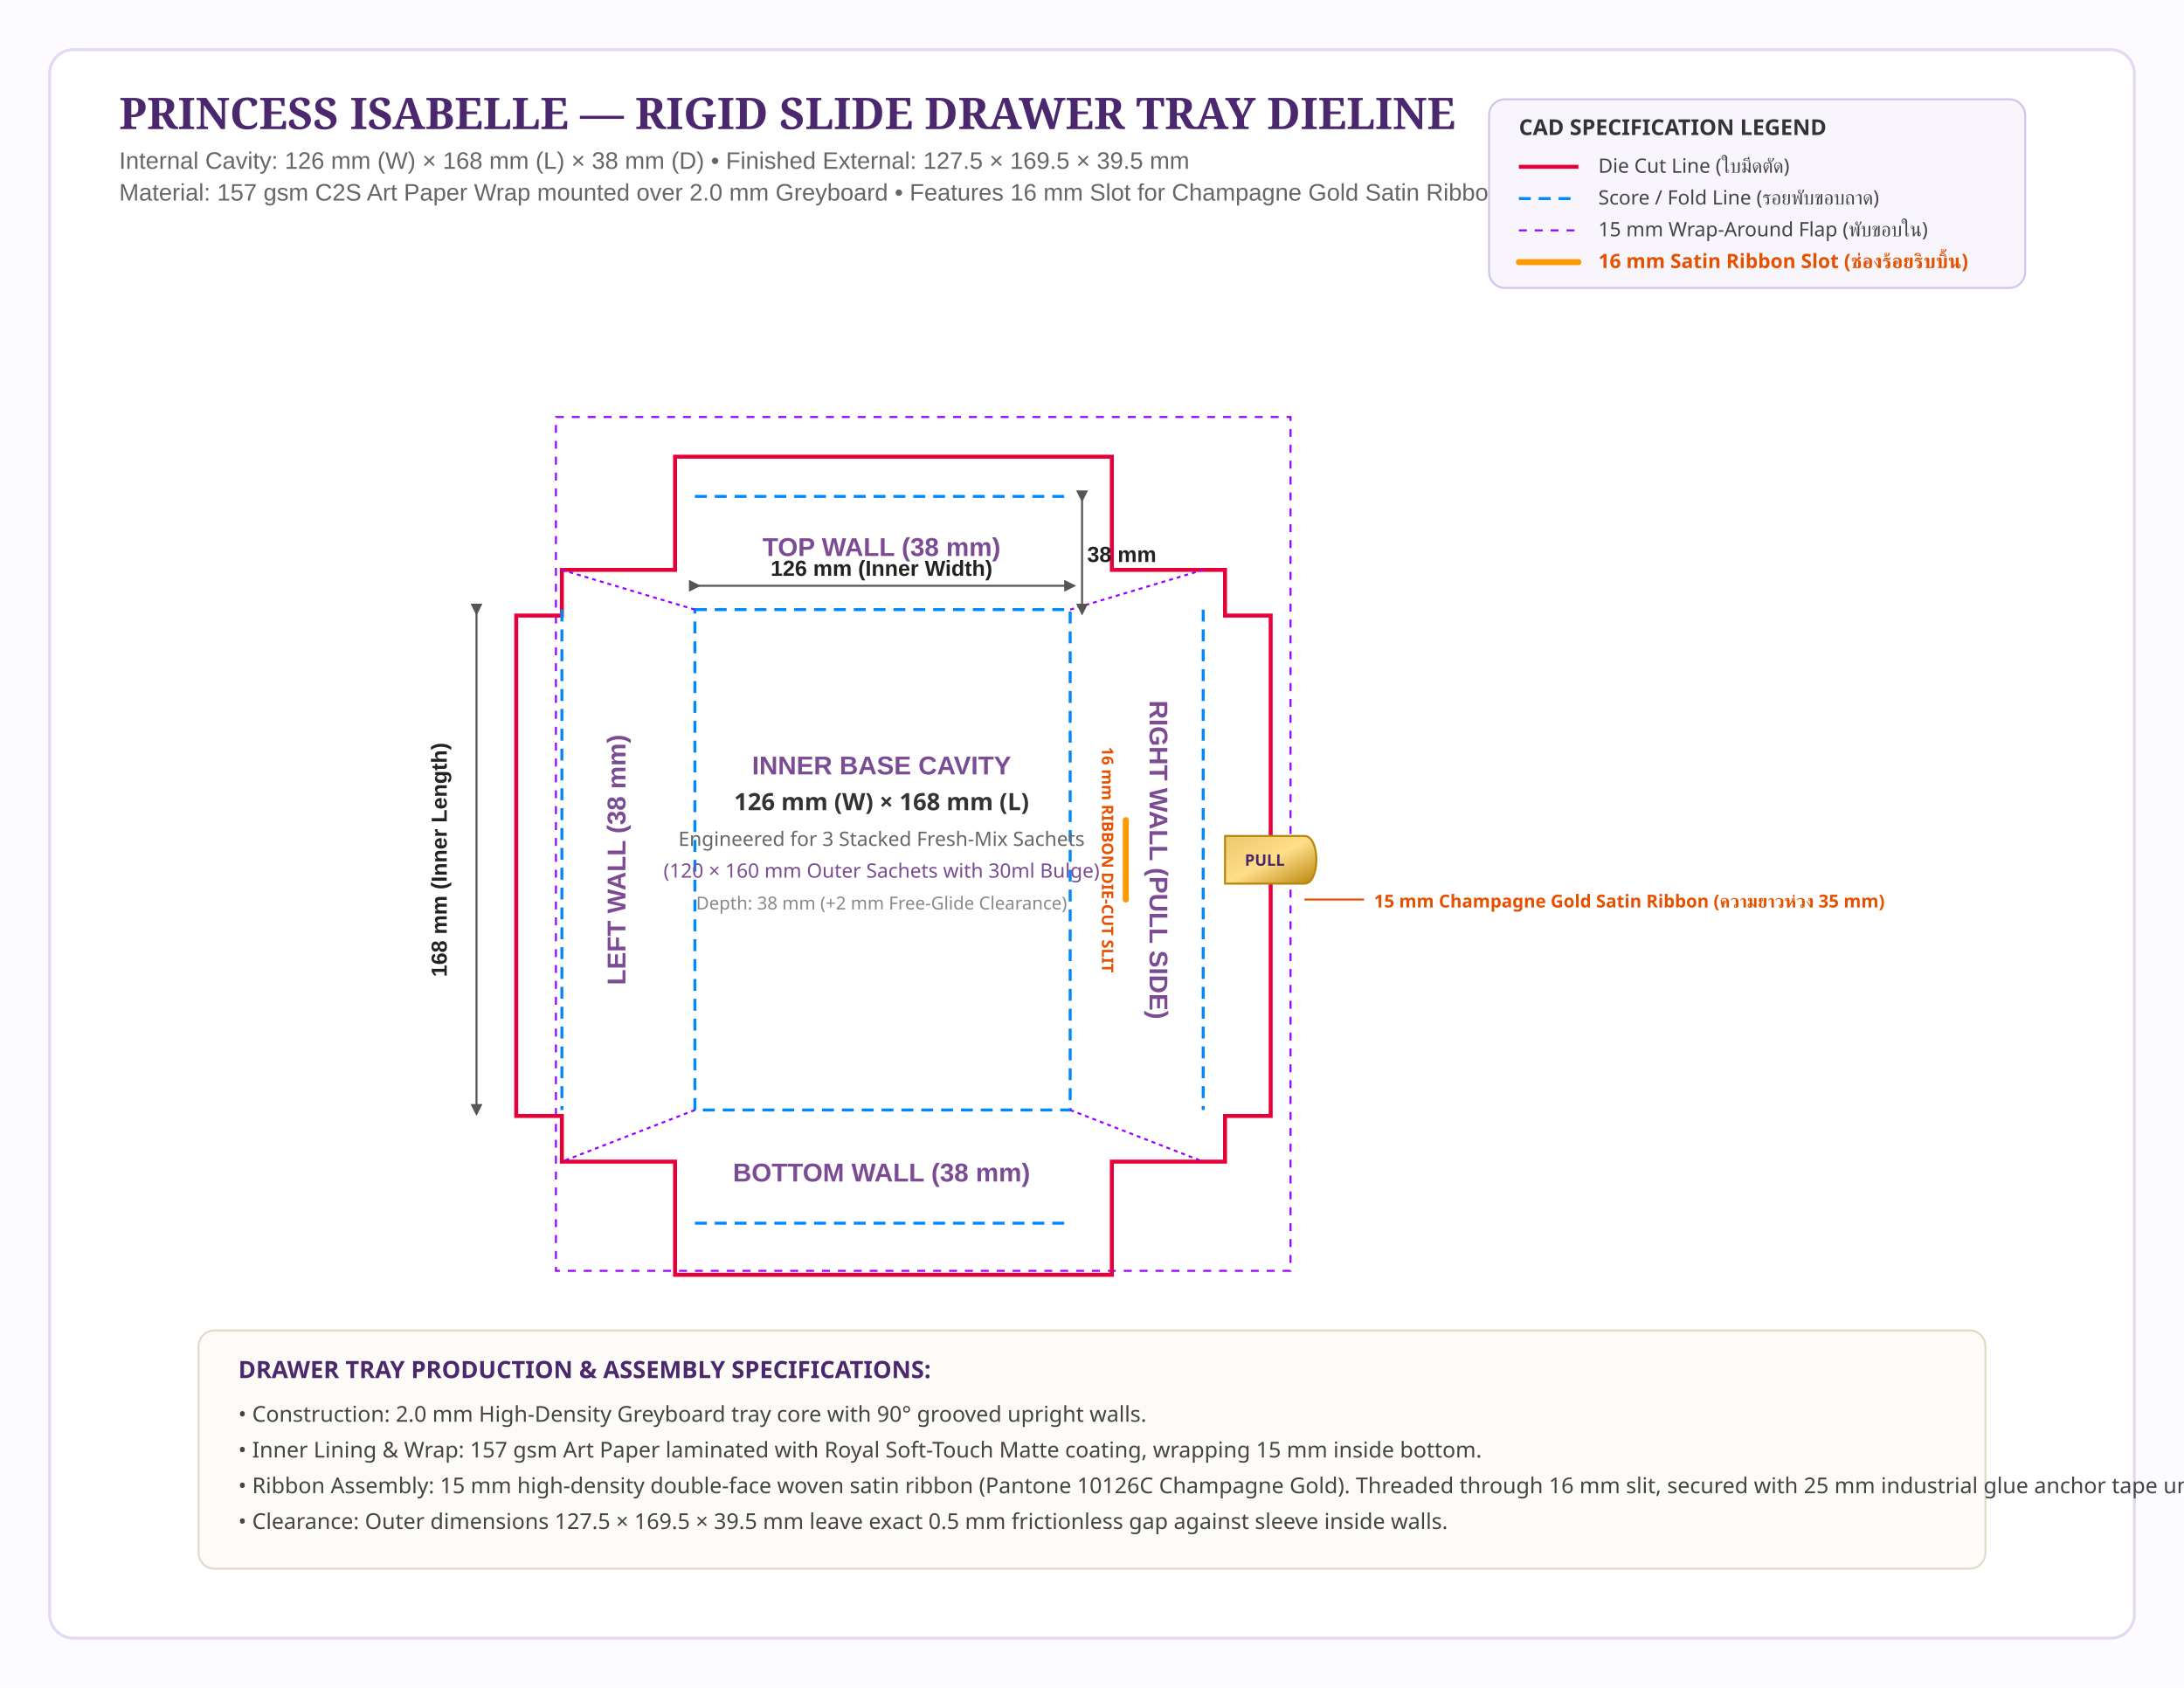
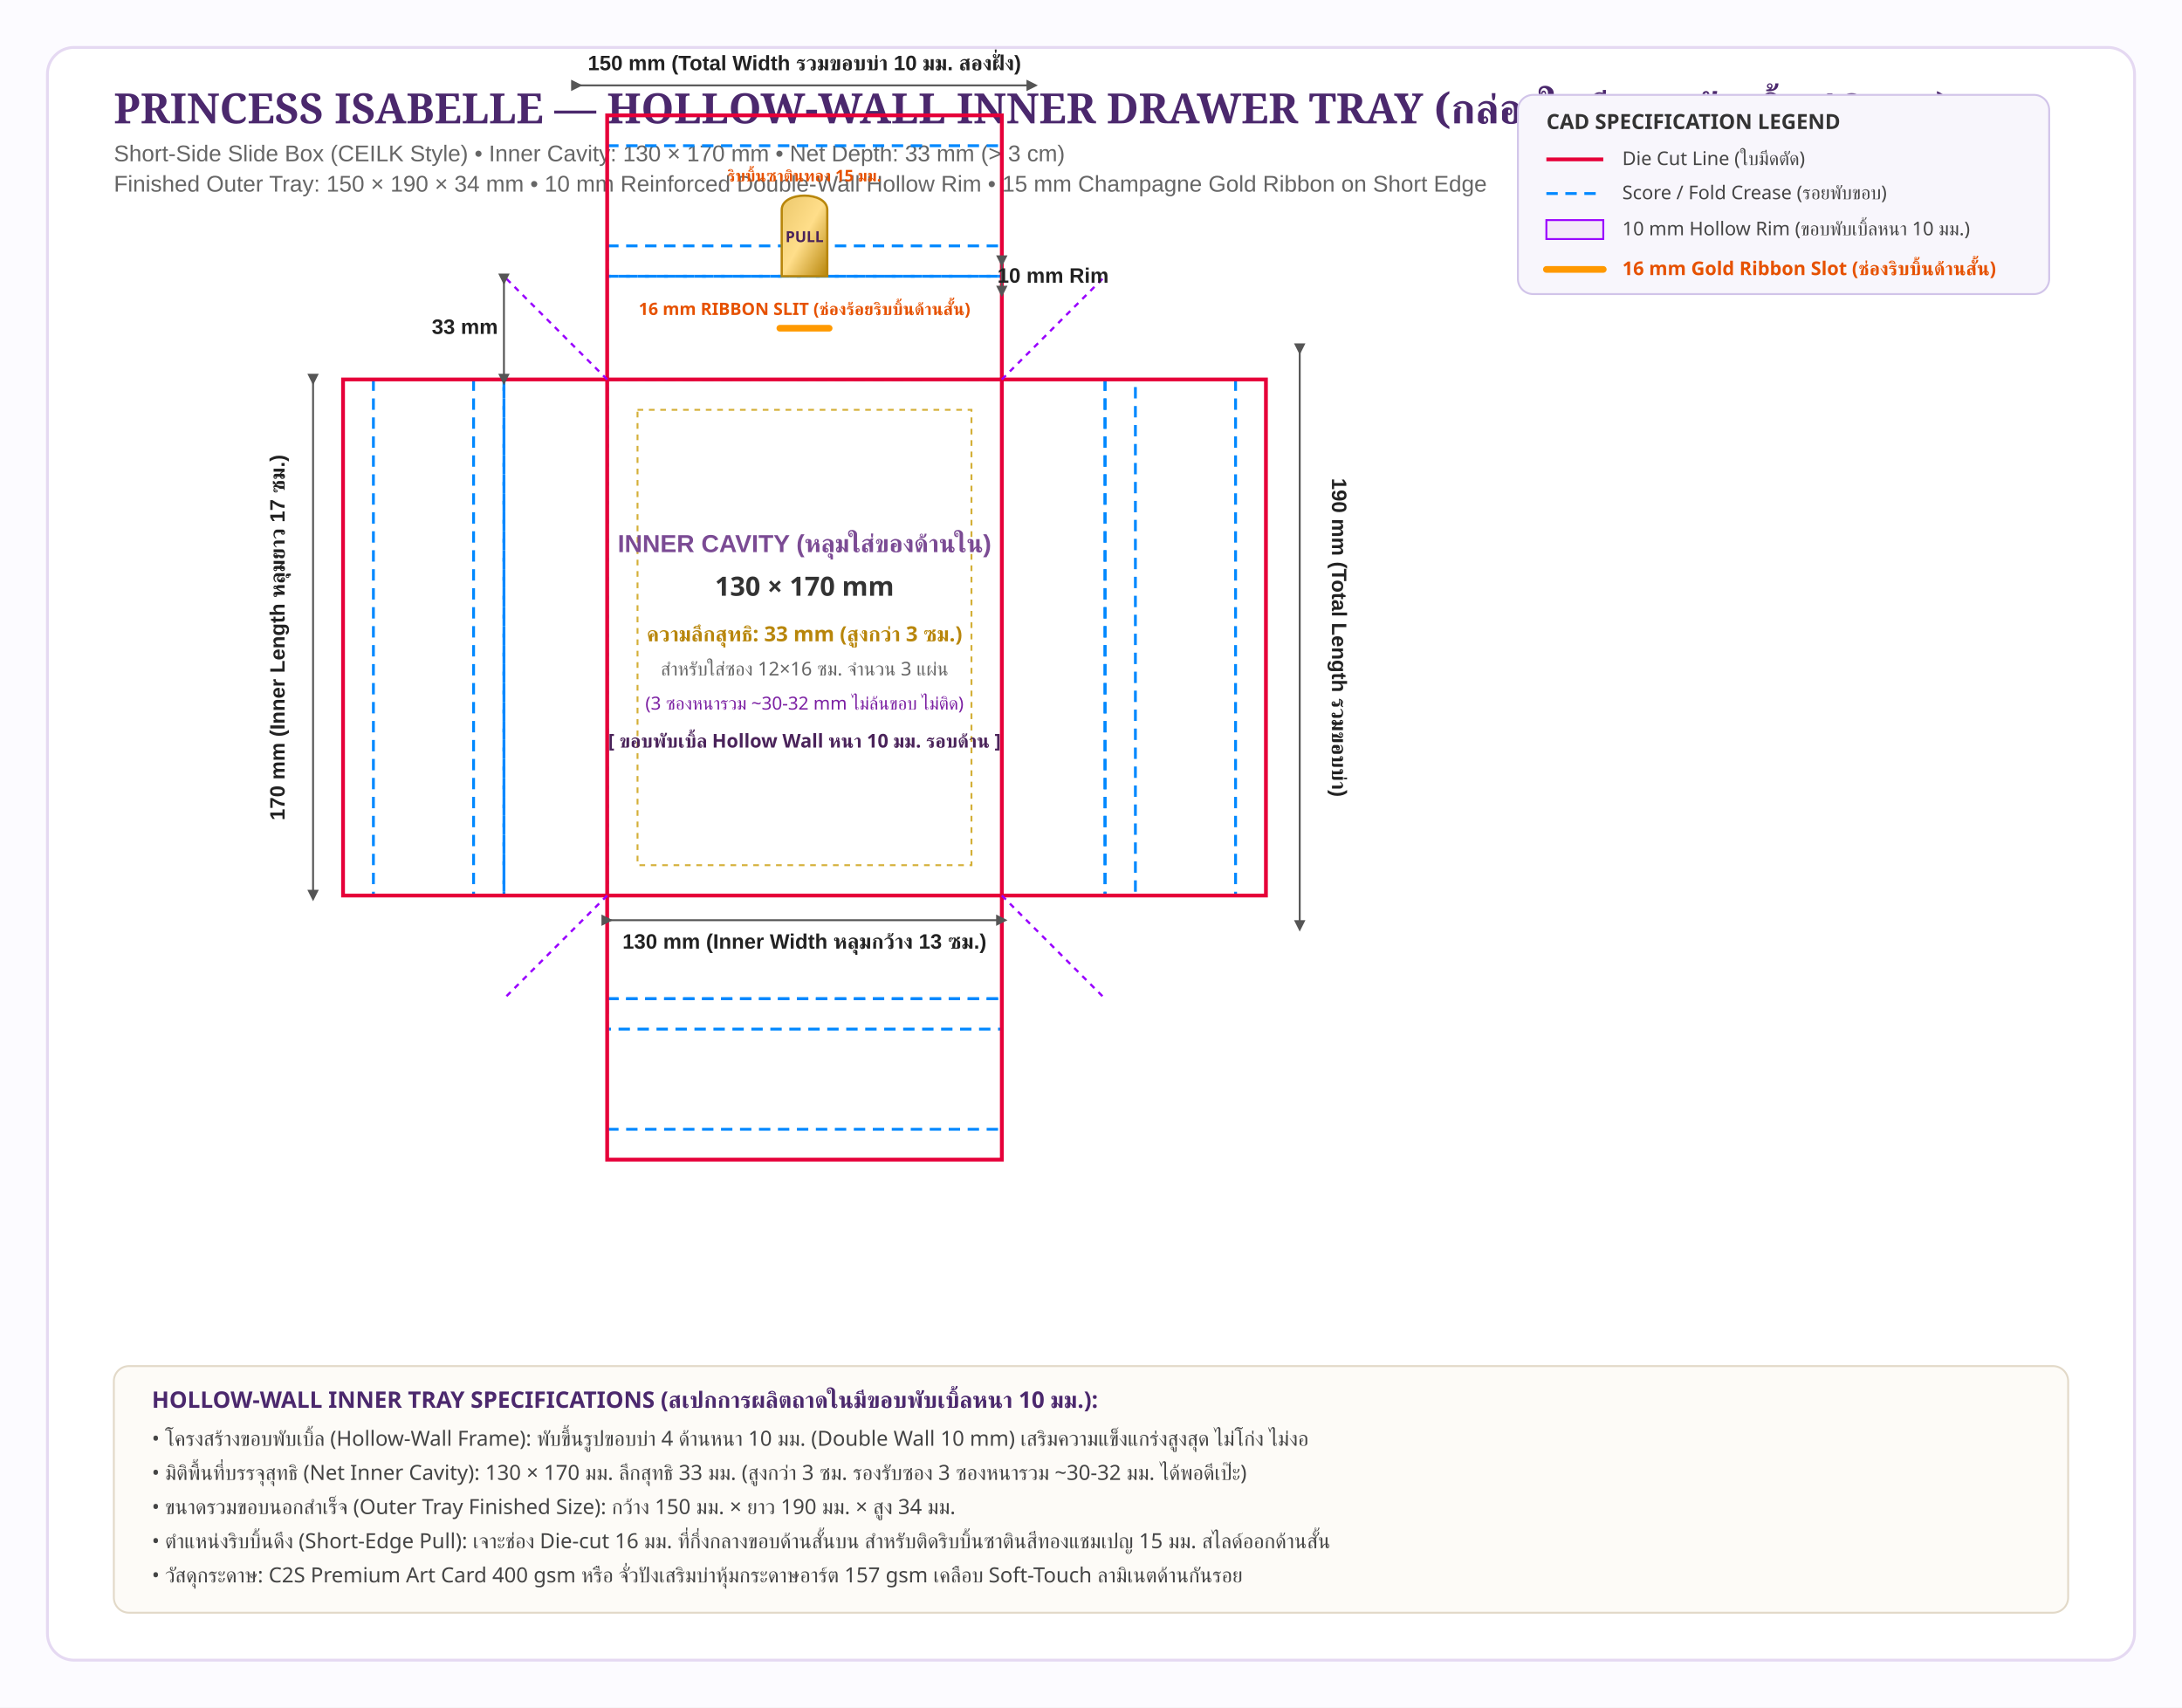
- <svg xmlns="http://www.w3.org/2000/svg" viewBox="0 0 1100 850" width="100%" height="100%">
+ <svg xmlns="http://www.w3.org/2000/svg" viewBox="0 0 1150 900" width="100%" height="100%">
  <defs>
    <style>
      .cut-line { stroke: #E60039; stroke-width: 2; fill: none; }
      .crease-line { stroke: #0088FF; stroke-width: 1.5; stroke-dasharray: 6,4; fill: none; }
      .bleed-line { stroke: #9900FF; stroke-width: 1; stroke-dasharray: 4,4; fill: none; }
-       .ribbon-slot { stroke: #FF9900; stroke-width: 3; stroke-linecap: round; }
-       .dim-line { stroke: #555555; stroke-width: 1; marker-start: url(#arr2); marker-end: url(#arr2); }
+       .ribbon-slot { stroke: #FF9900; stroke-width: 3.5; stroke-linecap: round; }
+       .dim-line { stroke: #555555; stroke-width: 1; marker-start: url(#arr-d); marker-end: url(#arr-d); }
      .dim-text { font-family: 'Segoe UI', Arial, sans-serif; font-size: 11px; fill: #222222; font-weight: bold; text-anchor: middle; }
      .label-title { font-family: 'Playfair Display', Georgia, serif; font-size: 22px; fill: #4B286D; font-weight: bold; }
      .label-sub { font-family: 'Segoe UI', Arial, sans-serif; font-size: 12px; fill: #666666; }
      .panel-label { font-family: 'Segoe UI', Arial, sans-serif; font-size: 13px; fill: #7B4B94; font-weight: bold; text-anchor: middle; }
+       .hollow-fill { fill: #F4E8F8; opacity: 0.6; }
    </style>
-     <marker id="arr2" viewBox="0 0 10 10" refX="5" refY="5" markerWidth="6" markerHeight="6" orient="auto">
+     <marker id="arr-d" viewBox="0 0 10 10" refX="5" refY="5" markerWidth="6" markerHeight="6" orient="auto">
      <path d="M 0 0 L 10 5 L 0 10 z" fill="#555" />
    </marker>
-     <linearGradient id="goldGrad2" x1="0%" y1="0%" x2="100%" y2="100%">
+     <linearGradient id="goldDieline" x1="0%" y1="0%" x2="100%" y2="100%">
      <stop offset="0%" stop-color="#ECC86C" />
      <stop offset="50%" stop-color="#FFDE8A" />
      <stop offset="100%" stop-color="#B8860B" />
    </linearGradient>
-     <linearGradient id="trayGrad" x1="0%" y1="0%" x2="0%" y2="100%">
-       <stop offset="0%" stop-color="#FAF5FC" />
-       <stop offset="100%" stop-color="#EFE6F5" />
+     <linearGradient id="trayBgGrad" x1="0%" y1="0%" x2="0%" y2="100%">
+       <stop offset="0%" stop-color="#FCF9FE" />
+       <stop offset="100%" stop-color="#F1E4F6" />
    </linearGradient>
  </defs>
  <rect width="100%" height="100%" fill="#FCFBFF" />
-   <rect x="25" y="25" width="1050" height="800" rx="12" fill="#FFFFFF" stroke="#E5D9F2" stroke-width="1.5" />
+   <rect x="25" y="25" width="1100" height="850" rx="14" fill="#FFFFFF" stroke="#E5D9F2" stroke-width="1.5" />
  <g transform="translate(60, 65)">
-     <text class="label-title" x="0" y="0">PRINCESS ISABELLE — RIGID SLIDE DRAWER TRAY DIELINE</text>
-     <text class="label-sub" x="0" y="20">Internal Cavity: 126 mm (W) × 168 mm (L) × 38 mm (D) • Finished External: 127.5 × 169.5 × 39.5 mm</text>
-     <text class="label-sub" x="0" y="36">Material: 157 gsm C2S Art Paper Wrap mounted over 2.0 mm Greyboard • Features 16 mm Slot for Champagne Gold Satin Ribbon Pull Tab</text>
+     <text class="label-title" x="0" y="0">PRINCESS ISABELLE — HOLLOW-WALL INNER DRAWER TRAY (กล่องในมีขอบพับเบิ้ล 10 มม.)</text>
+     <text class="label-sub" x="0" y="20">Short-Side Slide Box (CEILK Style) • Inner Cavity: 130 × 170 mm • Net Depth: 33 mm (&gt; 3 cm)</text>
+     <text class="label-sub" x="0" y="36">Finished Outer Tray: 150 × 190 × 34 mm • 10 mm Reinforced Double-Wall Hollow Rim • 15 mm Champagne Gold Ribbon on Short Edge</text>
  </g>
-   <g transform="translate(750, 50)">
-     <rect width="270" height="95" rx="8" fill="#F8F6FC" stroke="#D1C4E9" stroke-width="1" />
+   <g transform="translate(800, 50)">
+     <rect width="280" height="105" rx="8" fill="#F8F6FC" stroke="#D1C4E9" stroke-width="1" />
    <text x="15" y="18" font-family="'Segoe UI', sans-serif" font-size="11px" font-weight="bold" fill="#333">CAD SPECIFICATION LEGEND</text>
    <line x1="15" y1="34" x2="45" y2="34" class="cut-line" />
    <text x="55" y="37" font-family="'Segoe UI', sans-serif" font-size="10px" fill="#444">Die Cut Line (ใบมีดตัด)</text>
-     <line x1="15" y1="50" x2="45" y2="50" class="crease-line" />
-     <text x="55" y="53" font-family="'Segoe UI', sans-serif" font-size="10px" fill="#444">Score / Fold Line (รอยพับขอบถาด)</text>
-     <line x1="15" y1="66" x2="45" y2="66" class="bleed-line" />
-     <text x="55" y="69" font-family="'Segoe UI', sans-serif" font-size="10px" fill="#444">15 mm Wrap-Around Flap (พับขอบใน)</text>
-     <line x1="15" y1="82" x2="45" y2="82" class="ribbon-slot" />
-     <text x="55" y="85" font-family="'Segoe UI', sans-serif" font-size="10px" font-weight="bold" fill="#E65100">16 mm Satin Ribbon Slot (ช่องร้อยริบบิ้น)</text>
+     <line x1="15" y1="52" x2="45" y2="52" class="crease-line" />
+     <text x="55" y="55" font-family="'Segoe UI', sans-serif" font-size="10px" fill="#444">Score / Fold Crease (รอยพับขอบ)</text>
+     <rect x="15" y="66" width="30" height="10" fill="#F4E8F8" stroke="#9900FF" stroke-width="1" />
+     <text x="55" y="74" font-family="'Segoe UI', sans-serif" font-size="10px" fill="#444">10 mm Hollow Rim (ขอบพับเบิ้ลหนา 10 มม.)</text>
+     <line x1="15" y1="92" x2="45" y2="92" class="ribbon-slot" />
+     <text x="55" y="95" font-family="'Segoe UI', sans-serif" font-size="10px" font-weight="bold" fill="#E65100">16 mm Gold Ribbon Slot (ช่องริบบิ้นด้านสั้น)</text>
  </g>
-   <g transform="translate(180, 180)">
-     <rect x="100" y="30" width="370" height="430" class="bleed-line" />
-     <path d="       M 160,50 L 380,50 L 380,107 L 437,107 L 437,130 L 460,130 L 460,382 L 437,382 L 437,405 L 380,405 L 380,462 L 160,462 L 160,405 L 103,405 L 103,382 L 80,382 L 80,130 L 103,130 L 103,107 L 160,107 Z     " class="cut-line" fill="url(#trayGrad)" fill-opacity="0.5" />
-     <rect x="170" y="127" width="189" height="252" class="crease-line" />
-     <line x1="170" y1="70" x2="359" y2="70" class="crease-line" />
-     <line x1="170" y1="436" x2="359" y2="436" class="crease-line" />
-     <line x1="103" y1="127" x2="103" y2="379" class="crease-line" />
-     <line x1="426" y1="127" x2="426" y2="379" class="crease-line" />
-     <line x1="170" y1="127" x2="103" y2="107" stroke="#9900FF" stroke-width="1" stroke-dasharray="2,2" />
-     <line x1="359" y1="127" x2="426" y2="107" stroke="#9900FF" stroke-width="1" stroke-dasharray="2,2" />
-     <line x1="170" y1="379" x2="103" y2="405" stroke="#9900FF" stroke-width="1" stroke-dasharray="2,2" />
-     <line x1="359" y1="379" x2="426" y2="405" stroke="#9900FF" stroke-width="1" stroke-dasharray="2,2" />
-     <g transform="translate(264, 240)">
-       <text class="panel-label" x="0" y="-30">INNER BASE CAVITY</text>
-       <text font-family="'Segoe UI', sans-serif" font-size="12px" font-weight="bold" fill="#333" text-anchor="middle" x="0" y="-12">126 mm (W) × 168 mm (L)</text>
-       <text font-family="'Segoe UI', sans-serif" font-size="10px" fill="#666" text-anchor="middle" x="0" y="6">Engineered for 3 Stacked Fresh-Mix Sachets</text>
-       <text font-family="'Segoe UI', sans-serif" font-size="10px" fill="#7B4B94" text-anchor="middle" x="0" y="22">(120 × 160 mm Outer Sachets with 30ml Bulge)</text>
-       <text font-family="'Segoe UI', sans-serif" font-size="9px" fill="#888" text-anchor="middle" x="0" y="38">Depth: 38 mm (+2 mm Free-Glide Clearance)</text>
+   <g transform="translate(320, 200)">
+     <rect x="0" y="0" width="208" height="272" fill="url(#trayBgGrad)" class="crease-line" />
+     <rect x="16" y="16" width="176" height="240" fill="none" stroke="#D4AF37" stroke-width="1" stroke-dasharray="3,3" />
+     <line x1="0" y1="0" x2="208" y2="0" class="crease-line" />
+     <line x1="0" y1="-54.4" x2="208" y2="-54.4" class="crease-line" />
+     <rect x="0" y="-70.4" width="208" height="16" fill="#F4E8F8" stroke="#0088FF" class="crease-line" />
+     <line x1="0" y1="-123.2" x2="208" y2="-123.2" class="crease-line" />
+     <polygon points="       0,0 0,-139.2 208,-139.2 208,0     " class="cut-line" />
+     <line x1="91" y1="-27" x2="117" y2="-27" class="ribbon-slot" />
+     <text font-family="'Segoe UI', sans-serif" font-size="9px" font-weight="bold" fill="#E65100" text-anchor="middle" x="104" y="-34">16 mm RIBBON SLIT (ช่องร้อยริบบิ้นด้านสั้น)</text>
+     <g transform="translate(104, -54.4)">
+       <path d="M -12,0 L -12,-35 C -12,-45 12,-45 12,-35 L 12,0 Z" fill="url(#goldDieline)" stroke="#B8860B" stroke-width="1.2" />
+       <text font-family="'Segoe UI', sans-serif" font-size="8px" font-weight="bold" fill="#4A235A" text-anchor="middle" x="0" y="-18">PULL</text>
+       <text font-family="'Segoe UI', sans-serif" font-size="8.5px" font-weight="bold" fill="#E65100" text-anchor="middle" x="0" y="-50">ริบบิ้นซาตินทอง 15 มม.</text>
    </g>
-     <text class="panel-label" x="264" y="100" font-size="11px">TOP WALL (38 mm)</text>
-     <text class="panel-label" x="264" y="415" font-size="11px">BOTTOM WALL (38 mm)</text>
-     <g transform="translate(135, 253) rotate(-90)">
-       <text class="panel-label" x="0" y="0" font-size="11px">LEFT WALL (38 mm)</text>
+     <line x1="0" y1="272" x2="208" y2="272" class="crease-line" />
+     <line x1="0" y1="326.4" x2="208" y2="326.4" class="crease-line" />
+     <rect x="0" y="326.4" width="208" height="16" fill="#F4E8F8" stroke="#0088FF" class="crease-line" />
+     <line x1="0" y1="395.2" x2="208" y2="395.2" class="crease-line" />
+     <polygon points="       0,272 0,411.2 208,411.2 208,272     " class="cut-line" />
+     <line x1="0" y1="0" x2="0" y2="272" class="crease-line" />
+     <line x1="-54.4" y1="0" x2="-54.4" y2="272" class="crease-line" />
+     <rect x="-70.4" y="0" width="16" height="272" fill="#F4E8F8" stroke="#0088FF" class="crease-line" />
+     <line x1="-123.2" y1="0" x2="-123.2" y2="272" class="crease-line" />
+     <polygon points="       0,0 -139.2,0 -139.2,272 0,272     " class="cut-line" />
+     <line x1="208" y1="0" x2="208" y2="272" class="crease-line" />
+     <line x1="262.4" y1="0" x2="262.4" y2="272" class="crease-line" />
+     <rect x="262.4" y="0" width="16" height="272" fill="#F4E8F8" stroke="#0088FF" class="crease-line" />
+     <line x1="331.2" y1="0" x2="331.2" y2="272" class="crease-line" />
+     <polygon points="       208,0 347.2,0 347.2,272 208,272     " class="cut-line" />
+     <path d="M 0,0 L -54.4,-54.4 M 208,0 L 262.4,-54.4 M 0,272 L -54.4,326.4 M 208,272 L 262.4,326.4" stroke="#9900FF" stroke-width="1.2" stroke-dasharray="3,3" />
+     <g transform="translate(104, 136)">
+       <text class="panel-label" x="0" y="-45">INNER CAVITY (หลุมใส่ของด้านใน)</text>
+       <text font-family="'Segoe UI', sans-serif" font-size="14px" font-weight="bold" fill="#333" text-anchor="middle" x="0" y="-22">130 × 170 mm</text>
+       <text font-family="'Segoe UI', sans-serif" font-size="11px" font-weight="bold" fill="#B8860B" text-anchor="middle" x="0" y="2">ความลึกสุทธิ: 33 mm (สูงกว่า 3 ซม.)</text>
+       <text font-family="'Segoe UI', sans-serif" font-size="10px" fill="#666" text-anchor="middle" x="0" y="20">สำหรับใส่ซอง 12×16 ซม. จำนวน 3 แผ่น</text>
+       <text font-family="'Segoe UI', sans-serif" font-size="9.5px" fill="#7B1FA2" text-anchor="middle" x="0" y="38">(3 ซองหนารวม ~30-32 mm ไม่ล้นขอบ ไม่ติด)</text>
+       <text font-family="'Segoe UI', sans-serif" font-size="10px" font-weight="bold" fill="#4A235A" text-anchor="middle" x="0" y="58">[ ขอบพับเบิ้ล Hollow Wall หนา 10 มม. รอบด้าน ]</text>
    </g>
-     <g transform="translate(393, 253) rotate(90)">
-       <text class="panel-label" x="0" y="-6" font-size="11px">RIGHT WALL (PULL SIDE)</text>
-       <line x1="-20" y1="6" x2="20" y2="6" class="ribbon-slot" />
-       <text font-family="'Segoe UI', sans-serif" font-size="8px" font-weight="bold" fill="#E65100" text-anchor="middle" x="0" y="18">16 mm RIBBON DIE-CUT SLIT</text>
-     </g>
-     <g transform="translate(437, 253)">
-       <path d="M 0,-12 L 40,-12 C 48,-12 48,12 40,12 L 0,12 Z" fill="url(#goldGrad2)" stroke="#B8860B" stroke-width="1" />
-       <text font-family="'Segoe UI', sans-serif" font-size="8px" font-weight="bold" fill="#4B286D" text-anchor="middle" x="20" y="3">PULL</text>
-       <line x1="40" y1="20" x2="70" y2="20" stroke="#E65100" stroke-width="1" />
-       <text font-family="'Segoe UI', sans-serif" font-size="9px" font-weight="bold" fill="#E65100" x="75" y="24">15 mm Champagne Gold Satin Ribbon (ความยาวห่วง 35 mm)</text>
-     </g>
-     <line x1="170" y1="115" x2="359" y2="115" class="dim-line" />
-     <text class="dim-text" x="264" y="110">126 mm (Inner Width)</text>
-     <line x1="60" y1="127" x2="60" y2="379" class="dim-line" />
-     <text class="dim-text" x="45" y="253" transform="rotate(-90 45 253)">168 mm (Inner Length)</text>
-     <line x1="365" y1="70" x2="365" y2="127" class="dim-line" />
-     <text class="dim-text" x="385" y="103">38 mm</text>
+     <line x1="0" y1="285" x2="208" y2="285" class="dim-line" />
+     <text class="dim-text" x="104" y="300">130 mm (Inner Width หลุมกว้าง 13 ซม.)</text>
+     <line x1="-16" y1="-155" x2="224" y2="-155" class="dim-line" />
+     <text class="dim-text" x="104" y="-163">150 mm (Total Width รวมขอบบ่า 10 มม. สองฝั่ง)</text>
+     <line x1="-155" y1="0" x2="-155" y2="272" class="dim-line" />
+     <text class="dim-text" x="-170" y="136" transform="rotate(-90 -170 136)">170 mm (Inner Length หลุมยาว 17 ซม.)</text>
+     <line x1="365" y1="-16" x2="365" y2="288" class="dim-line" />
+     <text class="dim-text" x="382" y="136" transform="rotate(90 382 136)">190 mm (Total Length รวมขอบบ่า)</text>
+     <line x1="208" y1="-62.4" x2="208" y2="-46.4" class="dim-line" />
+     <text class="dim-text" x="235" y="-51">10 mm Rim</text>
+     <line x1="-54.4" y1="-52.8" x2="-54.4" y2="0" class="dim-line" />
+     <text class="dim-text" x="-75" y="-24">33 mm</text>
  </g>
-   <g transform="translate(100, 670)">
-     <rect width="900" height="120" rx="8" fill="#FDFBF7" stroke="#E2D9C8" stroke-width="1" />
-     <text x="20" y="24" font-family="'Segoe UI', sans-serif" font-size="12px" font-weight="bold" fill="#4B286D">DRAWER TRAY PRODUCTION &amp; ASSEMBLY SPECIFICATIONS:</text>
-     <text x="20" y="46" font-family="'Segoe UI', sans-serif" font-size="11px" fill="#444">• Construction: 2.0 mm High-Density Greyboard tray core with 90° grooved upright walls.</text>
-     <text x="20" y="64" font-family="'Segoe UI', sans-serif" font-size="11px" fill="#444">• Inner Lining &amp; Wrap: 157 gsm Art Paper laminated with Royal Soft-Touch Matte coating, wrapping 15 mm inside bottom.</text>
-     <text x="20" y="82" font-family="'Segoe UI', sans-serif" font-size="11px" fill="#444">• Ribbon Assembly: 15 mm high-density double-face woven satin ribbon (Pantone 10126C Champagne Gold). Threaded through 16 mm slit, secured with 25 mm industrial glue anchor tape under the inner lining sheet.</text>
-     <text x="20" y="100" font-family="'Segoe UI', sans-serif" font-size="11px" fill="#444">• Clearance: Outer dimensions 127.5 × 169.5 × 39.5 mm leave exact 0.5 mm frictionless gap against sleeve inside walls.</text>
+   <g transform="translate(60, 720)">
+     <rect width="1030" height="130" rx="8" fill="#FDFBF7" stroke="#E2D9C8" stroke-width="1" />
+     <text x="20" y="22" font-family="'Segoe UI', sans-serif" font-size="12px" font-weight="bold" fill="#4B286D">HOLLOW-WALL INNER TRAY SPECIFICATIONS (สเปกการผลิตถาดในมีขอบพับเบิ้ลหนา 10 มม.):</text>
+     <text x="20" y="42" font-family="'Segoe UI', sans-serif" font-size="11px" fill="#444">• โครงสร้างขอบพับเบิ้ล (Hollow-Wall Frame): พับขึ้นรูปขอบบ่า 4 ด้านหนา 10 มม. (Double Wall 10 mm) เสริมความแข็งแกร่งสูงสุด ไม่โก่ง ไม่งอ</text>
+     <text x="20" y="60" font-family="'Segoe UI', sans-serif" font-size="11px" fill="#444">• มิติพื้นที่บรรจุสุทธิ (Net Inner Cavity): 130 × 170 มม. ลึกสุทธิ 33 มม. (สูงกว่า 3 ซม. รองรับซอง 3 ซองหนารวม ~30-32 มม. ได้พอดีเป๊ะ)</text>
+     <text x="20" y="78" font-family="'Segoe UI', sans-serif" font-size="11px" fill="#444">• ขนาดรวมขอบนอกสำเร็จ (Outer Tray Finished Size): กว้าง 150 มม. × ยาว 190 มม. × สูง 34 มม.</text>
+     <text x="20" y="96" font-family="'Segoe UI', sans-serif" font-size="11px" fill="#444">• ตำแหน่งริบบิ้นดึง (Short-Edge Pull): เจาะช่อง Die-cut 16 มม. ที่กึ่งกลางขอบด้านสั้นบน สำหรับติดริบบิ้นซาตินสีทองแชมเปญ 15 มม. สไลด์ออกด้านสั้น</text>
+     <text x="20" y="114" font-family="'Segoe UI', sans-serif" font-size="11px" fill="#444">• วัสดุกระดาษ: C2S Premium Art Card 400 gsm หรือ จั่วปังเสริมบ่าหุ้มกระดาษอาร์ต 157 gsm เคลือบ Soft-Touch ลามิเนตด้านกันรอย</text>
  </g>
</svg>
